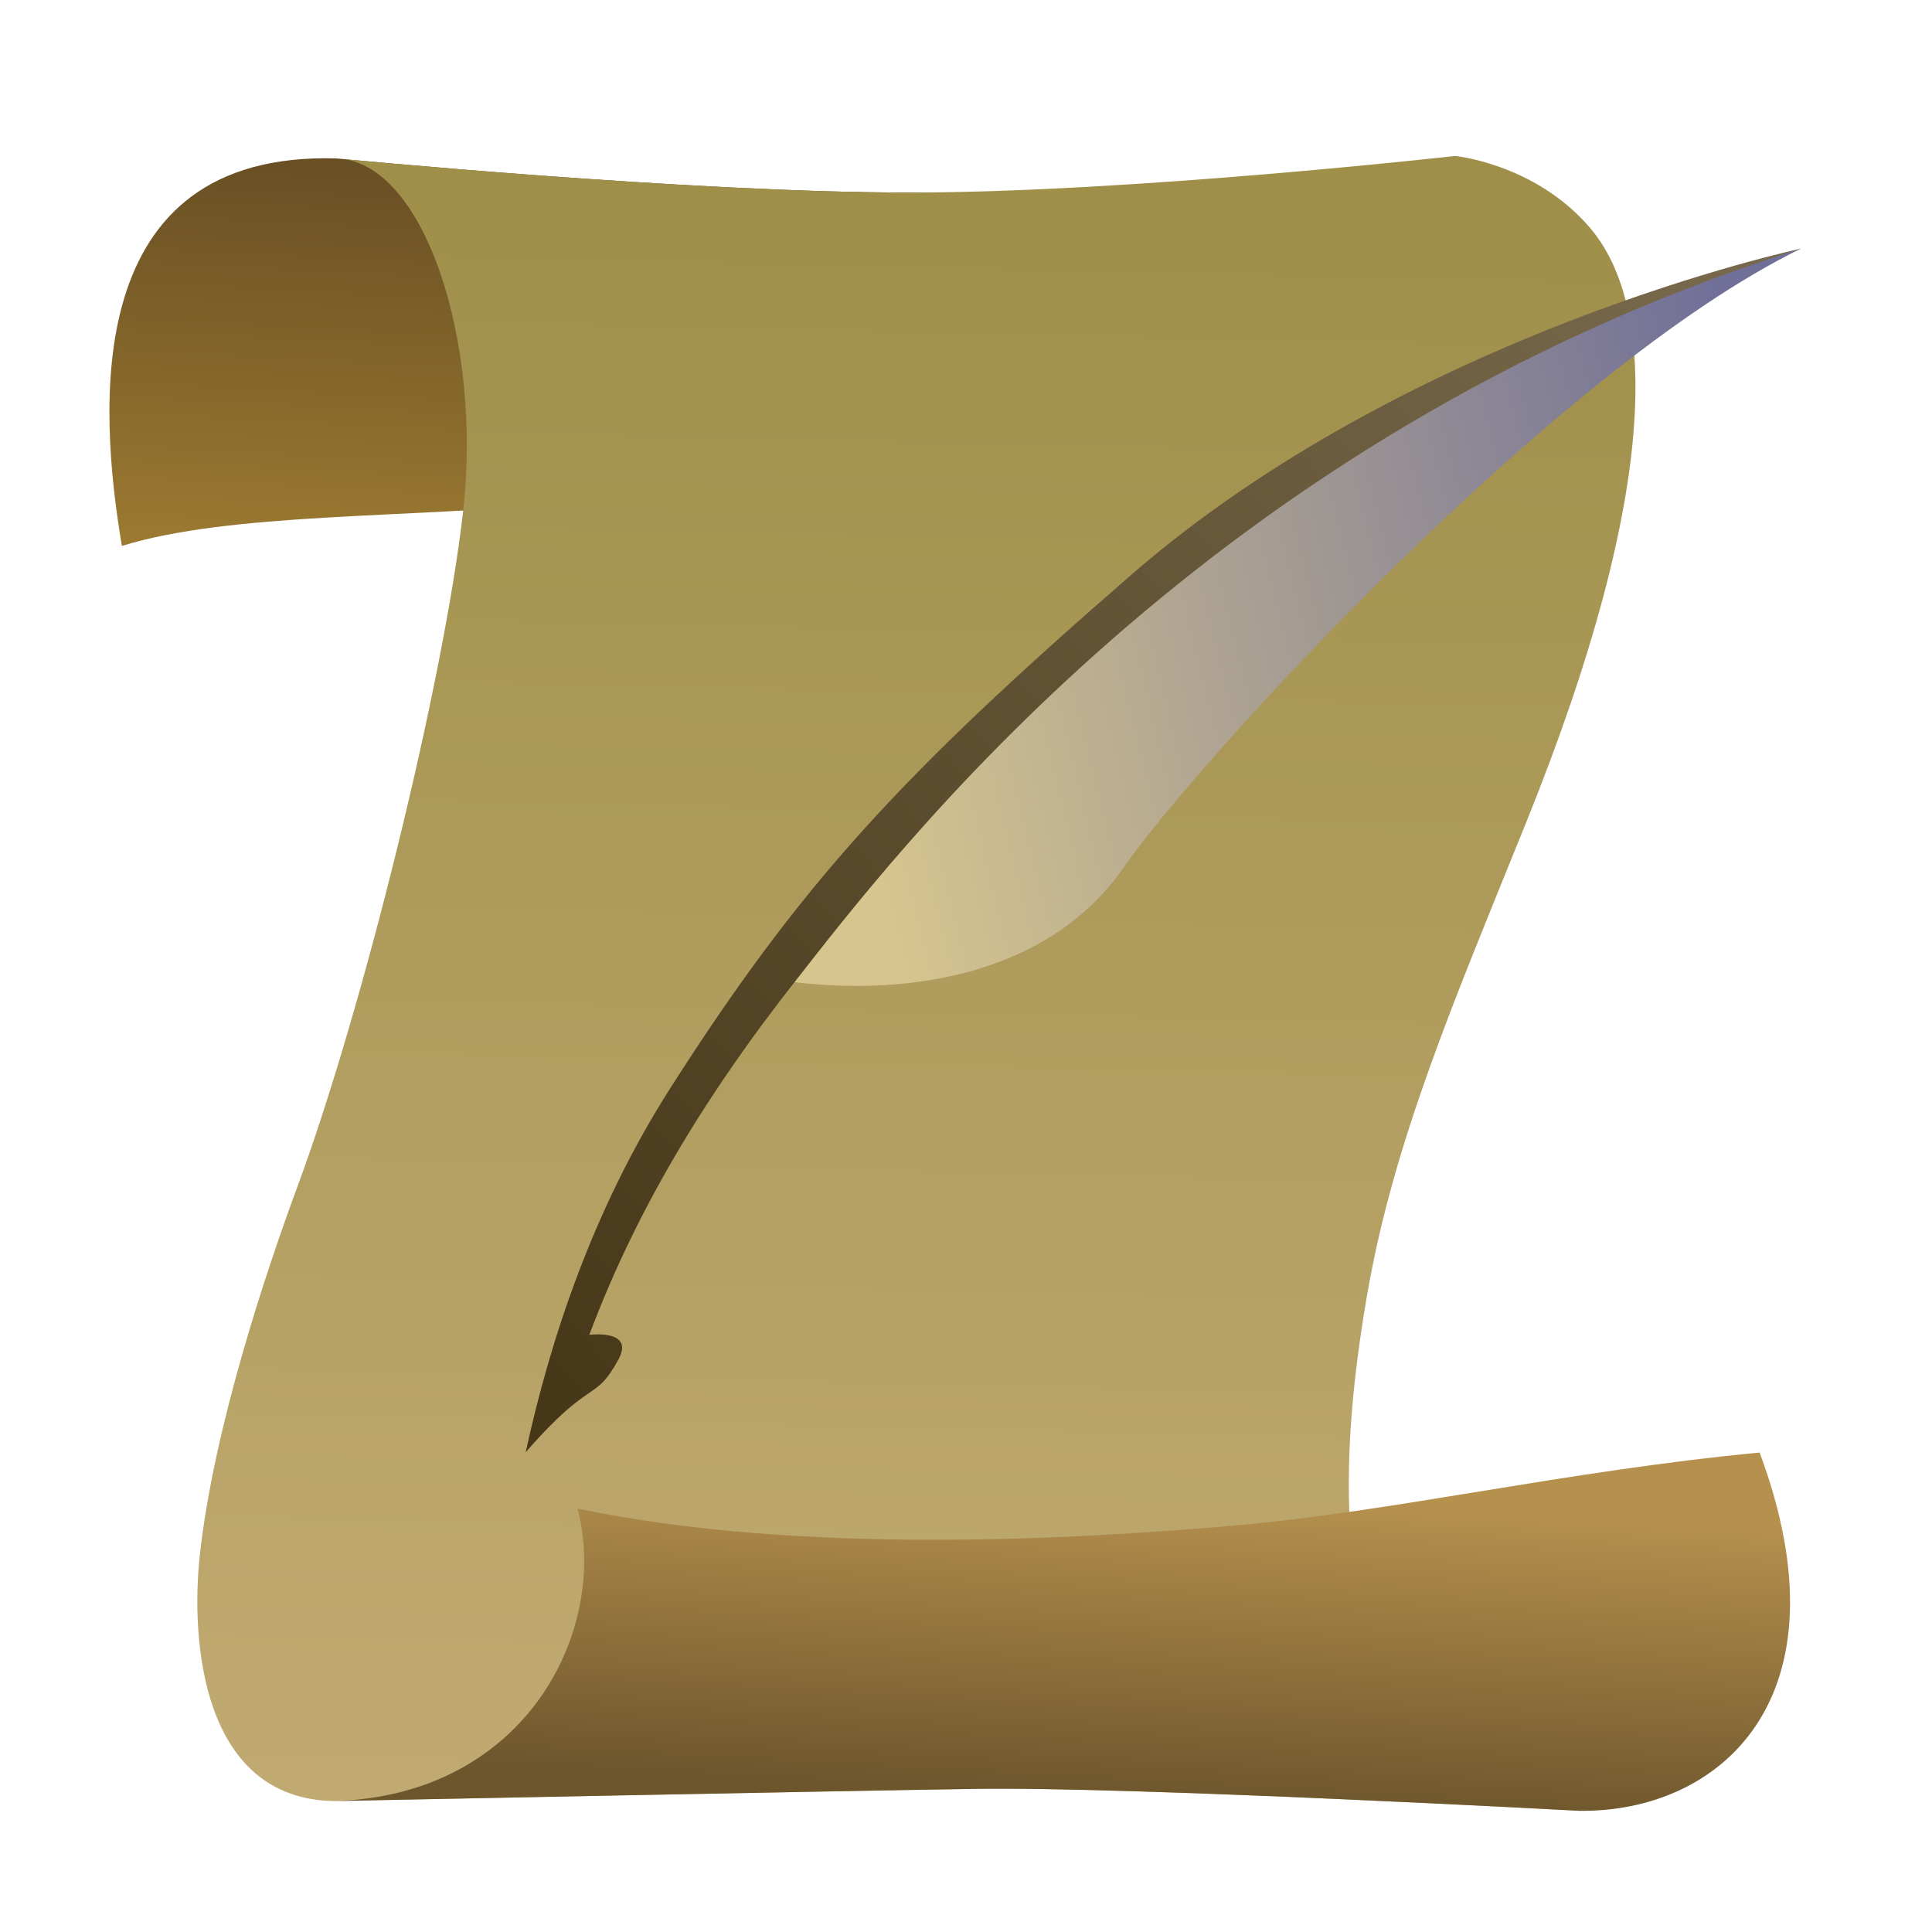
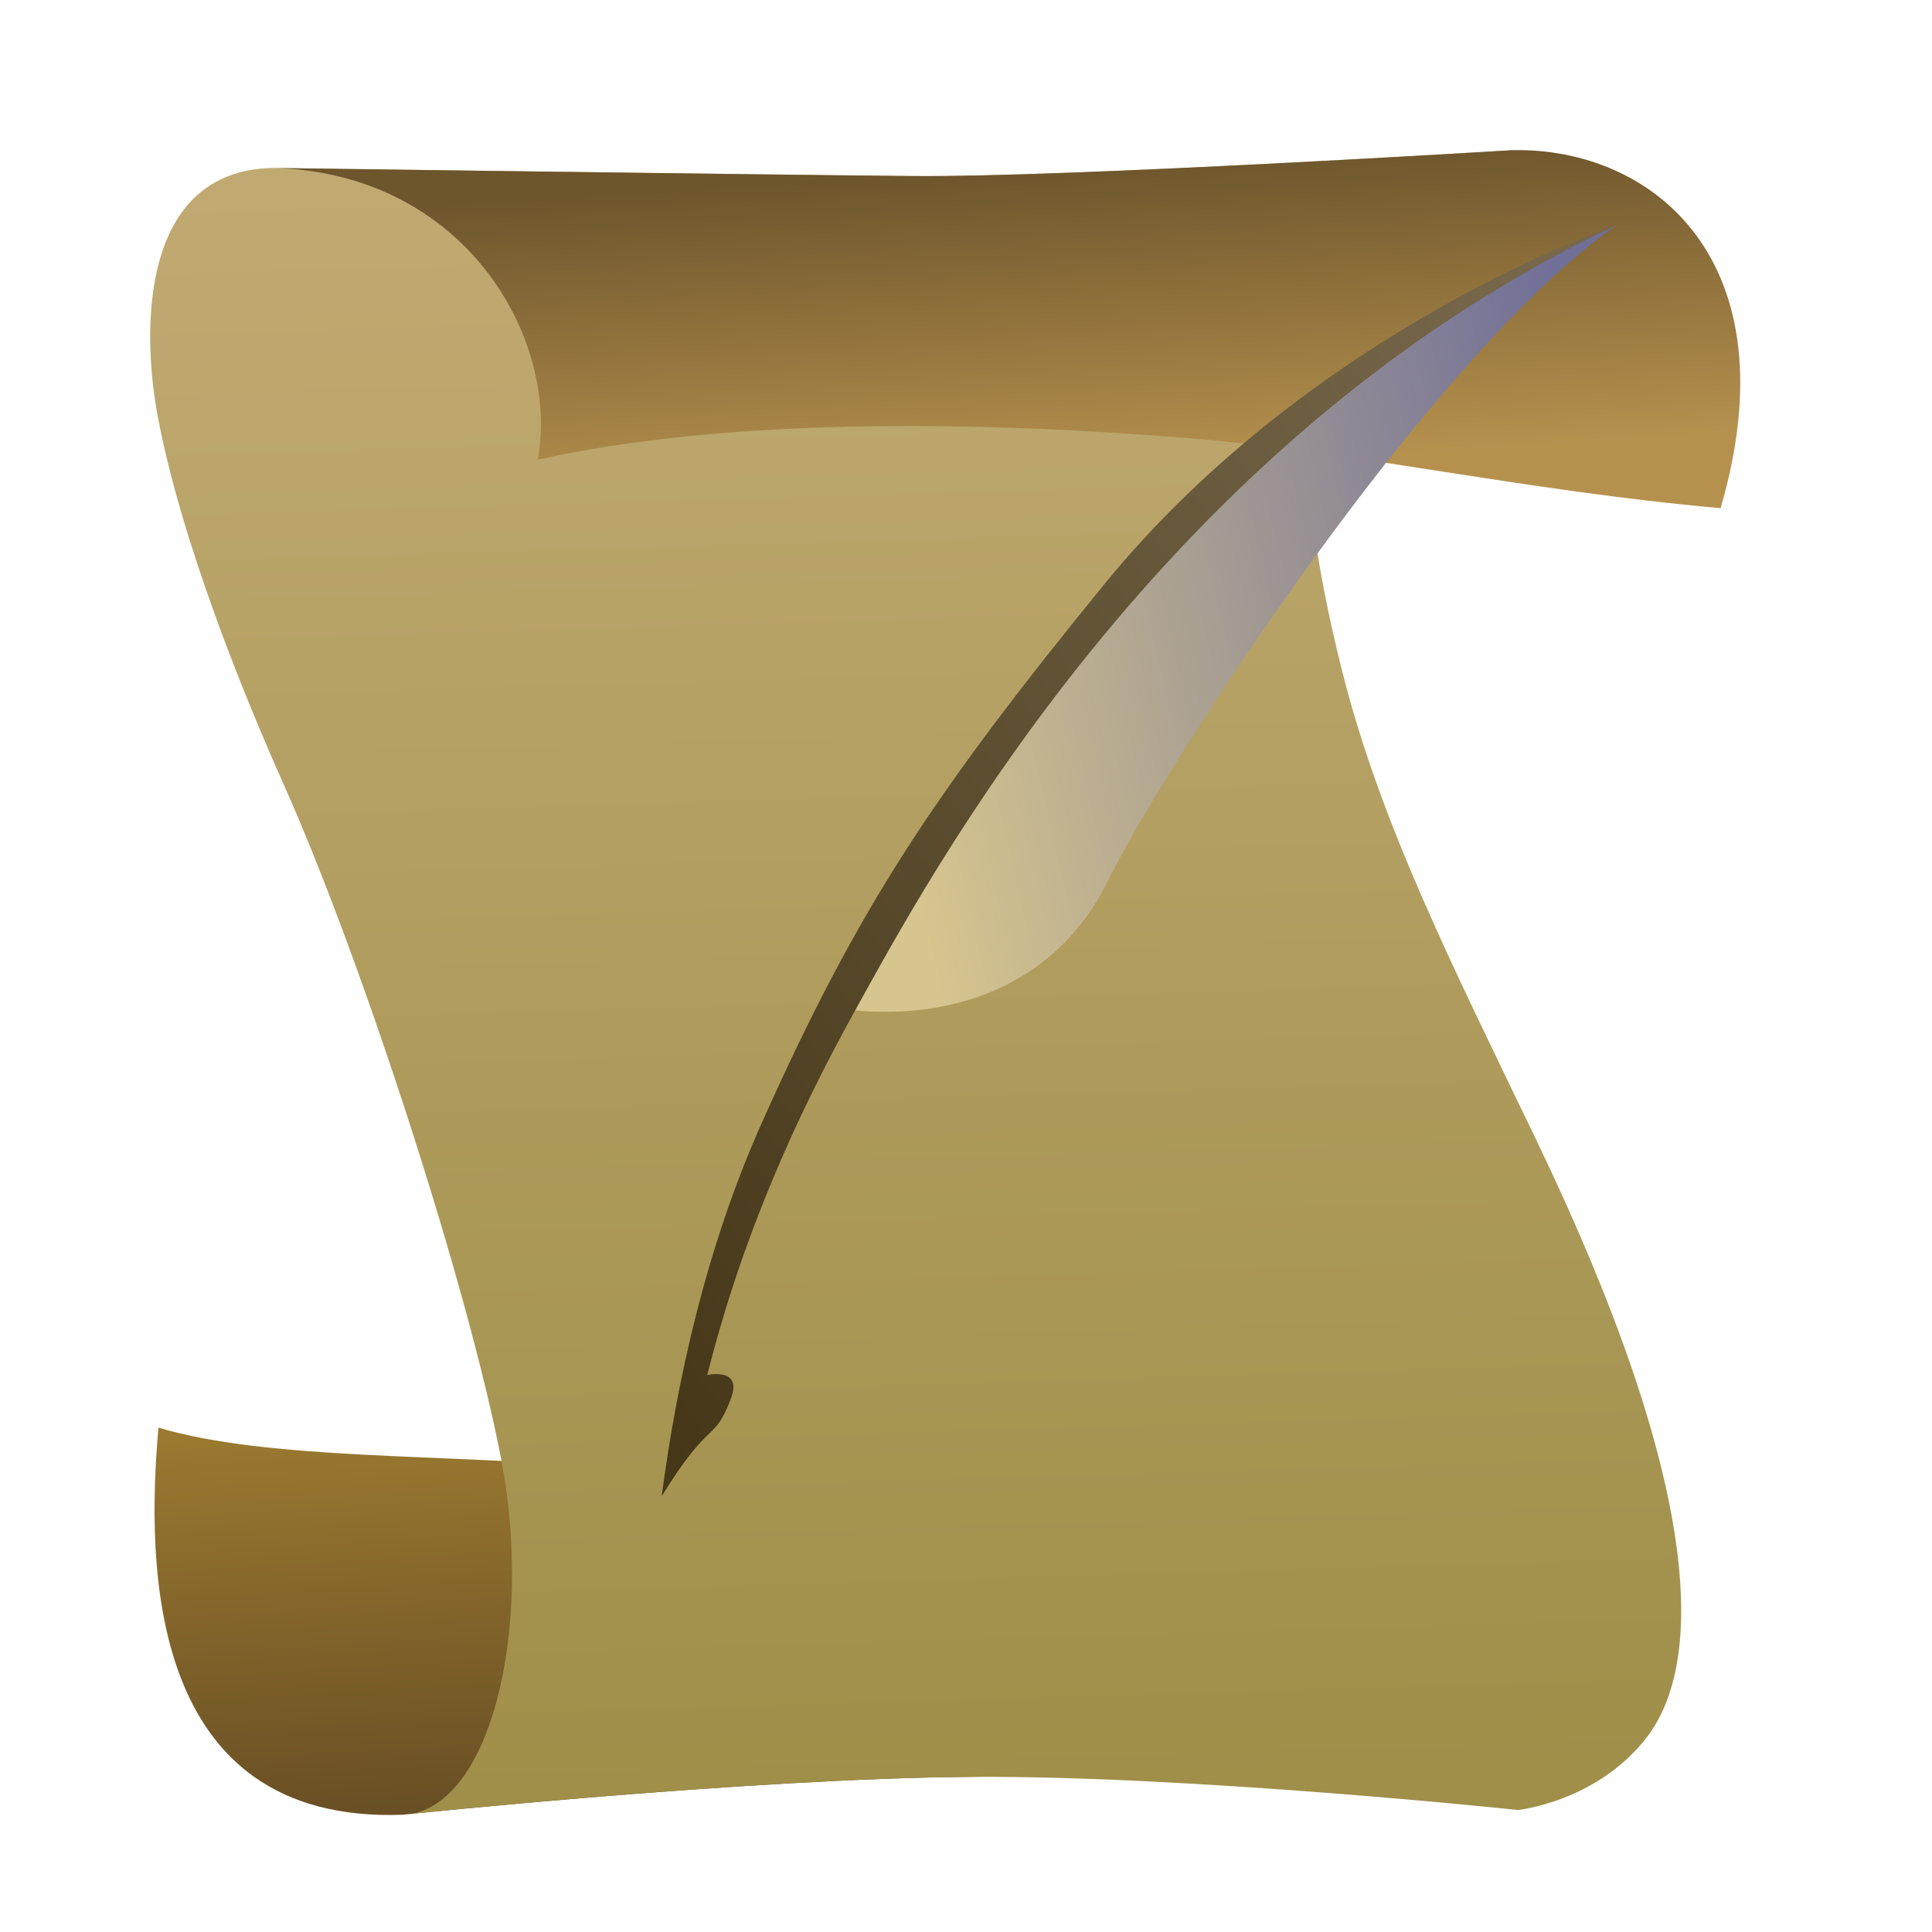
<svg xmlns="http://www.w3.org/2000/svg" xmlns:xlink="http://www.w3.org/1999/xlink" width="1024" height="1024" viewBox="0 0 270.933 270.933" version="1.1" id="svg1">
  <defs id="defs1">
    <linearGradient id="linearGradient12">
      <stop style="stop-color:#453718;stop-opacity:1;" offset="0" id="stop12" />
      <stop style="stop-color:#77684b;stop-opacity:1;" offset="1" id="stop13" />
    </linearGradient>
    <linearGradient id="linearGradient10">
      <stop style="stop-color:#d6c58e;stop-opacity:1;" offset="0" id="stop10" />
      <stop style="stop-color:#706f98;stop-opacity:1;" offset="1" id="stop11" />
    </linearGradient>
    <linearGradient id="linearGradient8">
      <stop style="stop-color:#6d552c;stop-opacity:1;" offset="0" id="stop8" />
      <stop style="stop-color:#b6914e;stop-opacity:1;" offset="1" id="stop9" />
    </linearGradient>
    <linearGradient id="linearGradient6">
      <stop style="stop-color:#674d24;stop-opacity:1;" offset="0" id="stop6" />
      <stop style="stop-color:#a28032;stop-opacity:1;" offset="1" id="stop7" />
    </linearGradient>
    <linearGradient id="linearGradient4">
      <stop style="stop-color:#c1aa72;stop-opacity:1;" offset="0" id="stop4" />
      <stop style="stop-color:#9f8f49;stop-opacity:1;" offset="1" id="stop5" />
    </linearGradient>
    <linearGradient xlink:href="#linearGradient4" id="linearGradient5" x1="125.109" y1="252.615" x2="130.235" y2="25.237" gradientUnits="userSpaceOnUse" />
    <linearGradient xlink:href="#linearGradient6" id="linearGradient7" x1="104.988" y1="23.712" x2="101.57" y2="88.18" gradientUnits="userSpaceOnUse" />
    <linearGradient xlink:href="#linearGradient8" id="linearGradient9" x1="163.367" y1="252.741" x2="165.76" y2="209.335" gradientUnits="userSpaceOnUse" />
    <linearGradient xlink:href="#linearGradient10" id="linearGradient11" x1="118.434" y1="103.561" x2="249.061" y2="71.447" gradientUnits="userSpaceOnUse" />
    <linearGradient xlink:href="#linearGradient12" id="linearGradient13" x1="73.181" y1="195.9" x2="242.585" y2="42.887" gradientUnits="userSpaceOnUse" />
  </defs>
  <g id="layer1">
-     <path style="fill:url(#linearGradient7);stroke-width:0.265" d="m 47.165,22.215 c 0,0 49.215,4.785 80.316,4.785 31.101,0 70.405,25.291 70.405,25.291 0,0 -6.494,16.405 -1.367,27 5.127,10.595 -17.772,-17.772 -29.734,9.911 C 156.22,113.652 125.755,25.261 122.013,46.823 116.268,79.921 47.461,67.16 17.089,76.557 13.863,57.336 11.182,21.187 47.165,22.215 Z" id="path2" />
-     <path style="fill:url(#linearGradient5);stroke-width:0.265" d="m 47.165,22.215 c 0,0 49.215,4.785 80.316,4.785 31.101,0 76.557,-5.127 76.557,-5.127 0,0 11.067,1.036 18.797,9.911 9.228,10.595 10.595,35.544 -8.886,83.734 -9.982,24.693 -18.473,44.4 -22.215,65.962 -5.744,33.098 -0.871,47.983 4.443,57.76 4.412,8.117 25.291,14.696 25.291,14.696 0,0 -62.886,-3.418 -84.759,-3.076 -22.001,0.344 -89.886,1.709 -89.886,1.709 -18.559,-0.302 -20.11,-22.544 -18.797,-34.519 1.937,-17.671 9.183,-39.473 13.671,-51.608 C 50.924,141.494 62.203,95.696 64.937,71.772 67.671,47.848 59.468,22.557 47.165,22.215 Z" id="path1" />
-     <path style="fill:url(#linearGradient9);stroke-width:0.265" d="m 246.759,203.696 c 12.89,34.624 -5.699,50.505 -25.291,50.241 0,0 -62.886,-3.418 -84.759,-3.076 -22.001,0.344 -89.886,1.709 -89.886,1.709 27.022,-0.717 38.601,-24.076 34.177,-41.013 31.101,6.494 69.371,4.36 91.937,2.392 22.566,-1.967 46.291,-7.619 73.823,-10.253 z" id="path3" />
-     <path style="fill:url(#linearGradient11);stroke-width:0.265;stroke-dasharray:none" d="m 158.582,83.051 c 41.013,-32.329 71.404,-41.862 93.987,-48.19 -34.571,16.844 -84.967,72.351 -95.013,86.81 -10.496,15.107 -30.22,17.974 -46.139,16.063 3.577,-9.603 25.346,-37.484 47.165,-54.684 z" id="path9" />
-     <path style="fill:url(#linearGradient13);fill-opacity:1;stroke-width:0.265;stroke-dasharray:none" d="m 73.72,203.656 c 3.402,-15.701 9.432,-34.058 20.239,-50.993 18.372,-28.789 32.367,-43.959 64.623,-72.005 39.314,-34.184 93.987,-45.797 93.987,-45.797 -82.964,26.092 -127.788,85.876 -141.152,102.873 -11.224,14.276 -21.713,30.588 -28.773,49.456 0,0 6.404,-0.832 4.101,3.418 -3.361,6.204 -3.715,2.347 -13.026,13.048 z" id="path4" />
+     <g id="g1" transform="matrix(0.9969603,-0.00644821,-0.07791121,-1.002545,11.14932,277.0686)">
+       <path style="fill:url(#linearGradient7);stroke-width:0.265" d="m 47.165,22.215 c 0,0 49.215,4.785 80.316,4.785 31.101,0 70.405,25.291 70.405,25.291 0,0 -6.494,16.405 -1.367,27 5.127,10.595 -17.772,-17.772 -29.734,9.911 C 156.22,113.652 125.755,25.261 122.013,46.823 116.268,79.921 47.461,67.16 17.089,76.557 13.863,57.336 11.182,21.187 47.165,22.215 Z" id="path2" />
+       <path style="fill:url(#linearGradient5);stroke-width:0.265" d="m 47.165,22.215 c 0,0 49.215,4.785 80.316,4.785 31.101,0 76.557,-5.127 76.557,-5.127 0,0 11.067,1.036 18.797,9.911 9.228,10.595 10.595,35.544 -8.886,83.734 -9.982,24.693 -18.473,44.4 -22.215,65.962 -5.744,33.098 -0.871,47.983 4.443,57.76 4.412,8.117 25.291,14.696 25.291,14.696 0,0 -62.886,-3.418 -84.759,-3.076 -22.001,0.344 -89.886,1.709 -89.886,1.709 -18.559,-0.302 -20.11,-22.544 -18.797,-34.519 1.937,-17.671 9.183,-39.473 13.671,-51.608 C 50.924,141.494 62.203,95.696 64.937,71.772 67.671,47.848 59.468,22.557 47.165,22.215 Z" id="path1" />
+       <path style="fill:url(#linearGradient9);stroke-width:0.265" d="m 246.759,203.696 c 12.89,34.624 -5.699,50.505 -25.291,50.241 0,0 -62.886,-3.418 -84.759,-3.076 -22.001,0.344 -89.886,1.709 -89.886,1.709 27.022,-0.717 38.601,-24.076 34.177,-41.013 31.101,6.494 69.371,4.36 91.937,2.392 22.566,-1.967 46.291,-7.619 73.823,-10.253 z" id="path3" />
+     </g>
+     <g id="g2" transform="matrix(0.7822404,-0.04609497,0.03580343,1.007092,27.83591,8.117127)">
+       <path style="fill:url(#linearGradient11);stroke-width:0.265;stroke-dasharray:none" d="m 158.582,83.051 c 41.013,-32.329 71.404,-41.862 93.987,-48.19 -34.571,16.844 -84.967,72.351 -95.013,86.81 -10.496,15.107 -30.22,17.974 -46.139,16.063 3.577,-9.603 25.346,-37.484 47.165,-54.684 z" id="path9" />
+       <path style="fill:url(#linearGradient13);fill-opacity:1;stroke-width:0.265;stroke-dasharray:none" d="m 73.72,203.656 c 3.402,-15.701 9.432,-34.058 20.239,-50.993 18.372,-28.789 32.367,-43.959 64.623,-72.005 39.314,-34.184 93.987,-45.797 93.987,-45.797 -82.964,26.092 -127.788,85.876 -141.152,102.873 -11.224,14.276 -21.713,30.588 -28.773,49.456 0,0 6.404,-0.832 4.101,3.418 -3.361,6.204 -3.715,2.347 -13.026,13.048 z" id="path4" />
+     </g>
  </g>
</svg>
